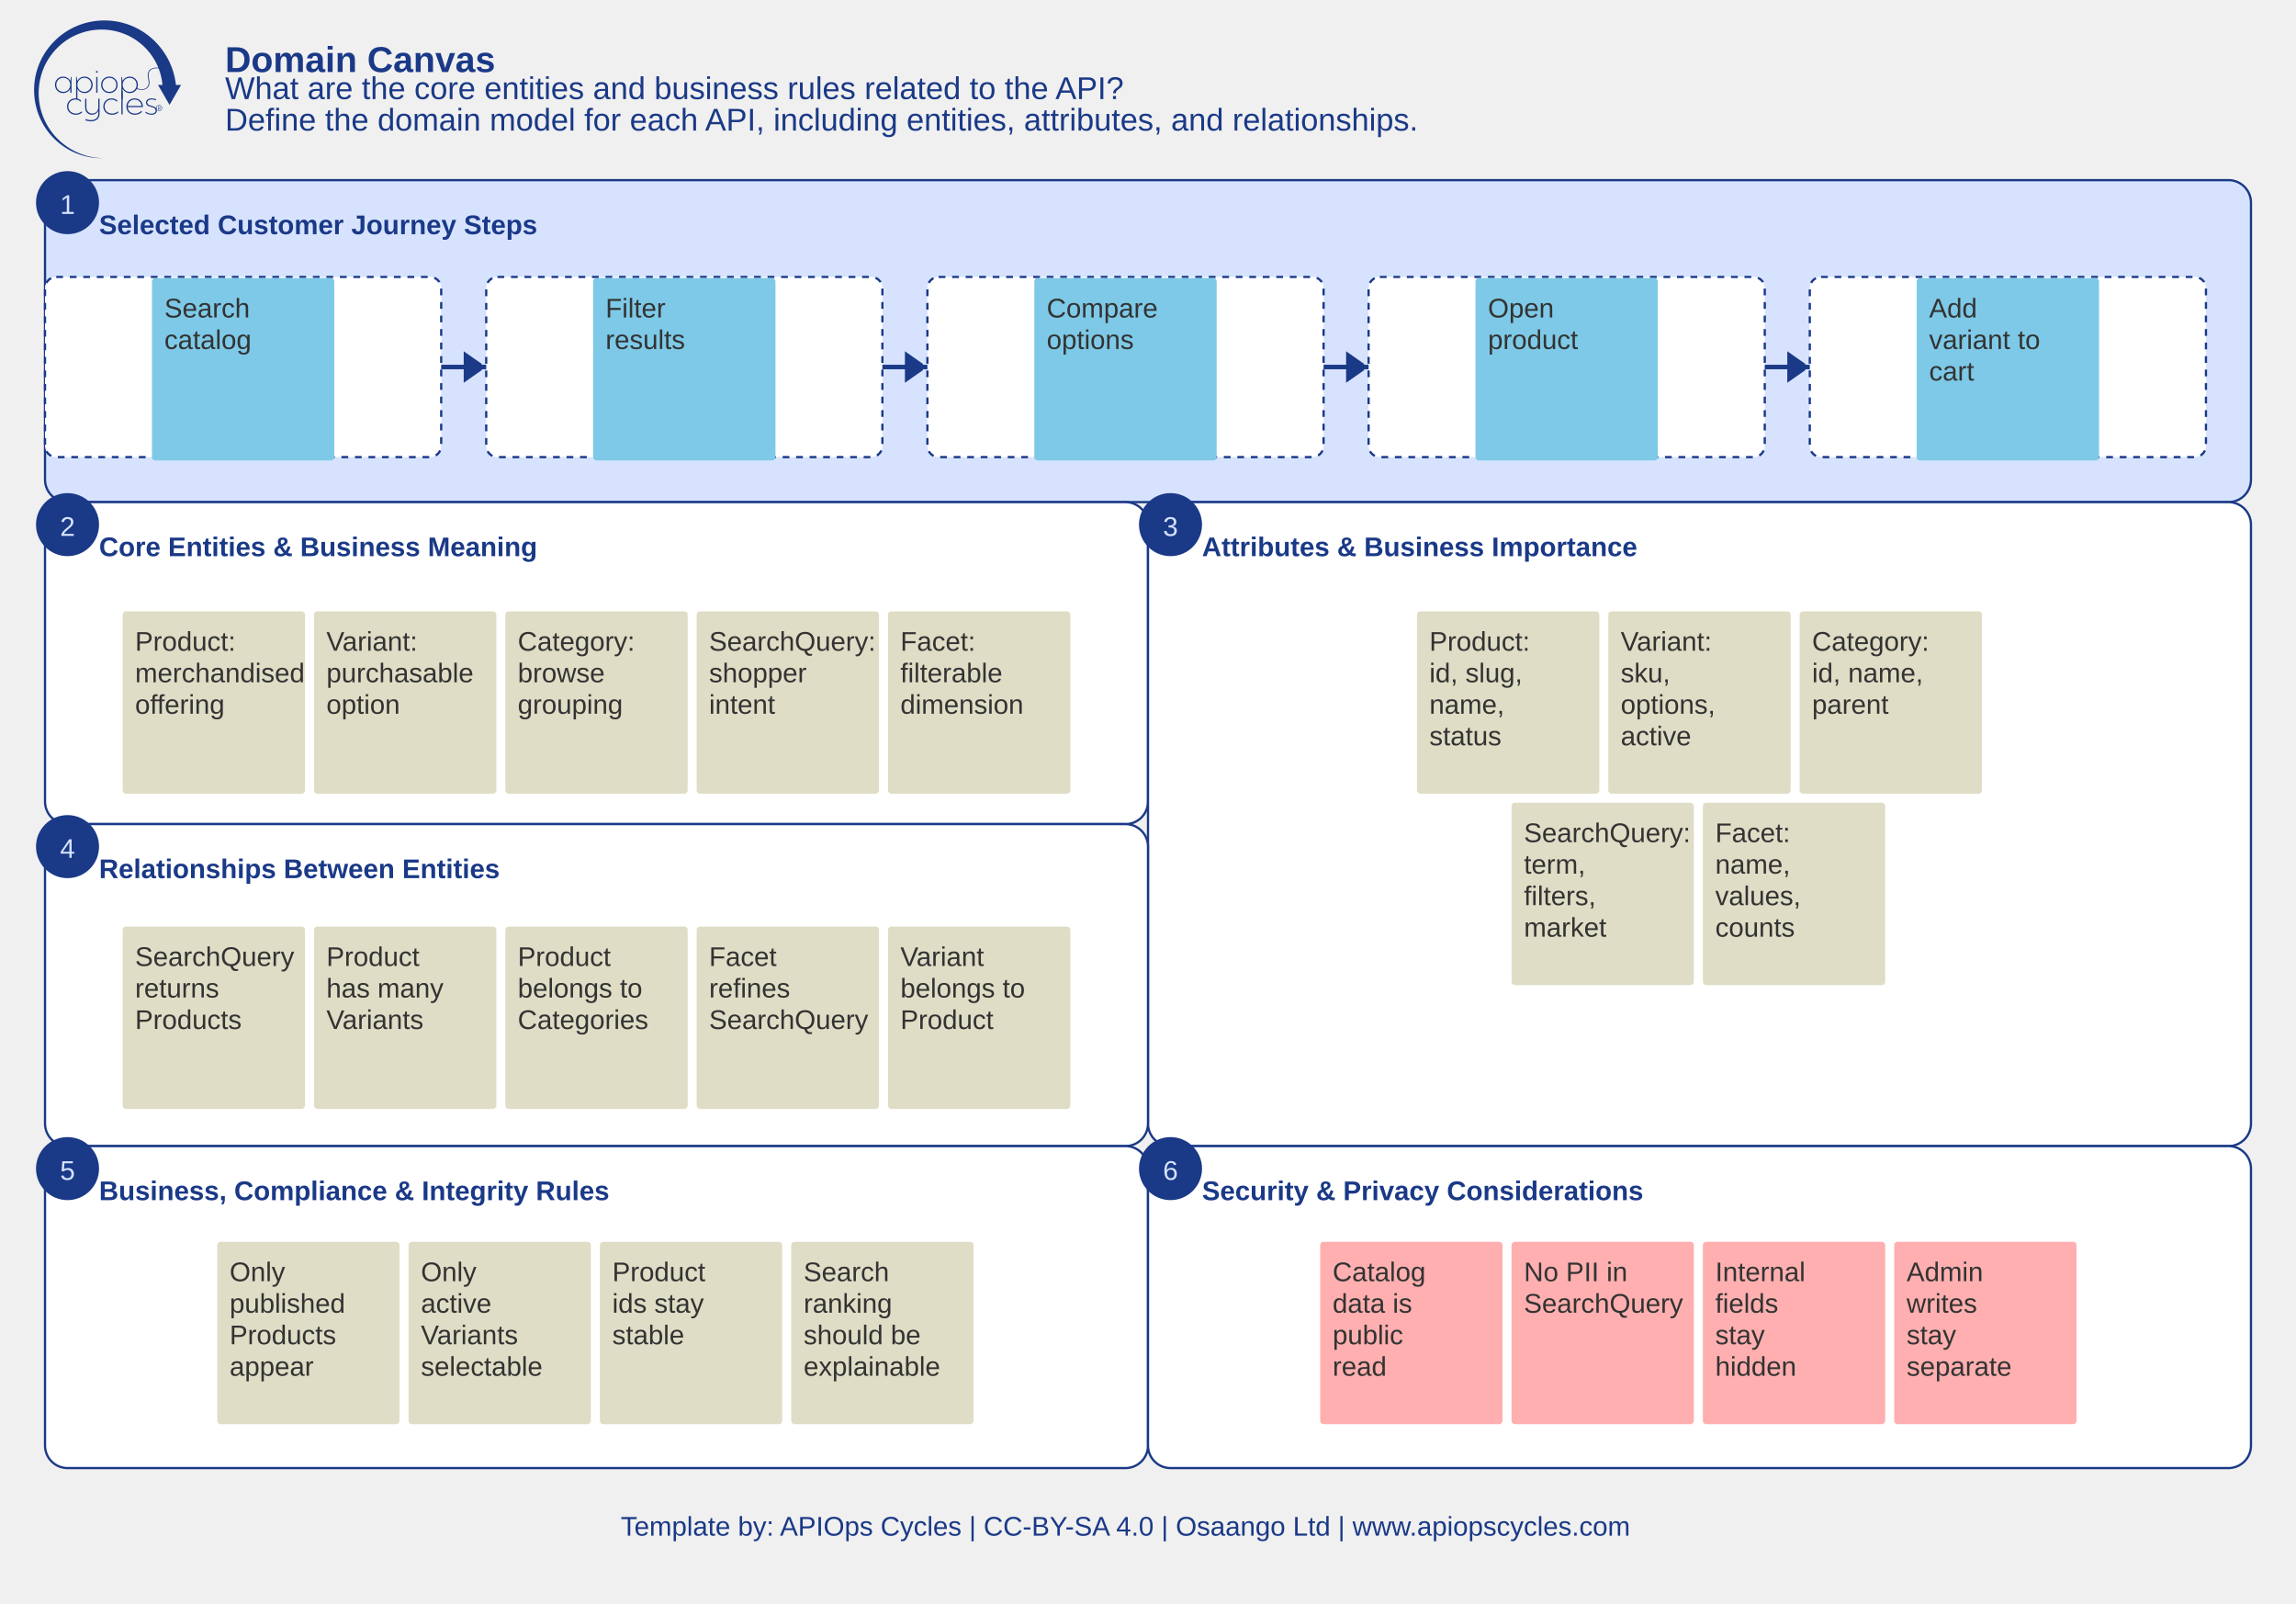
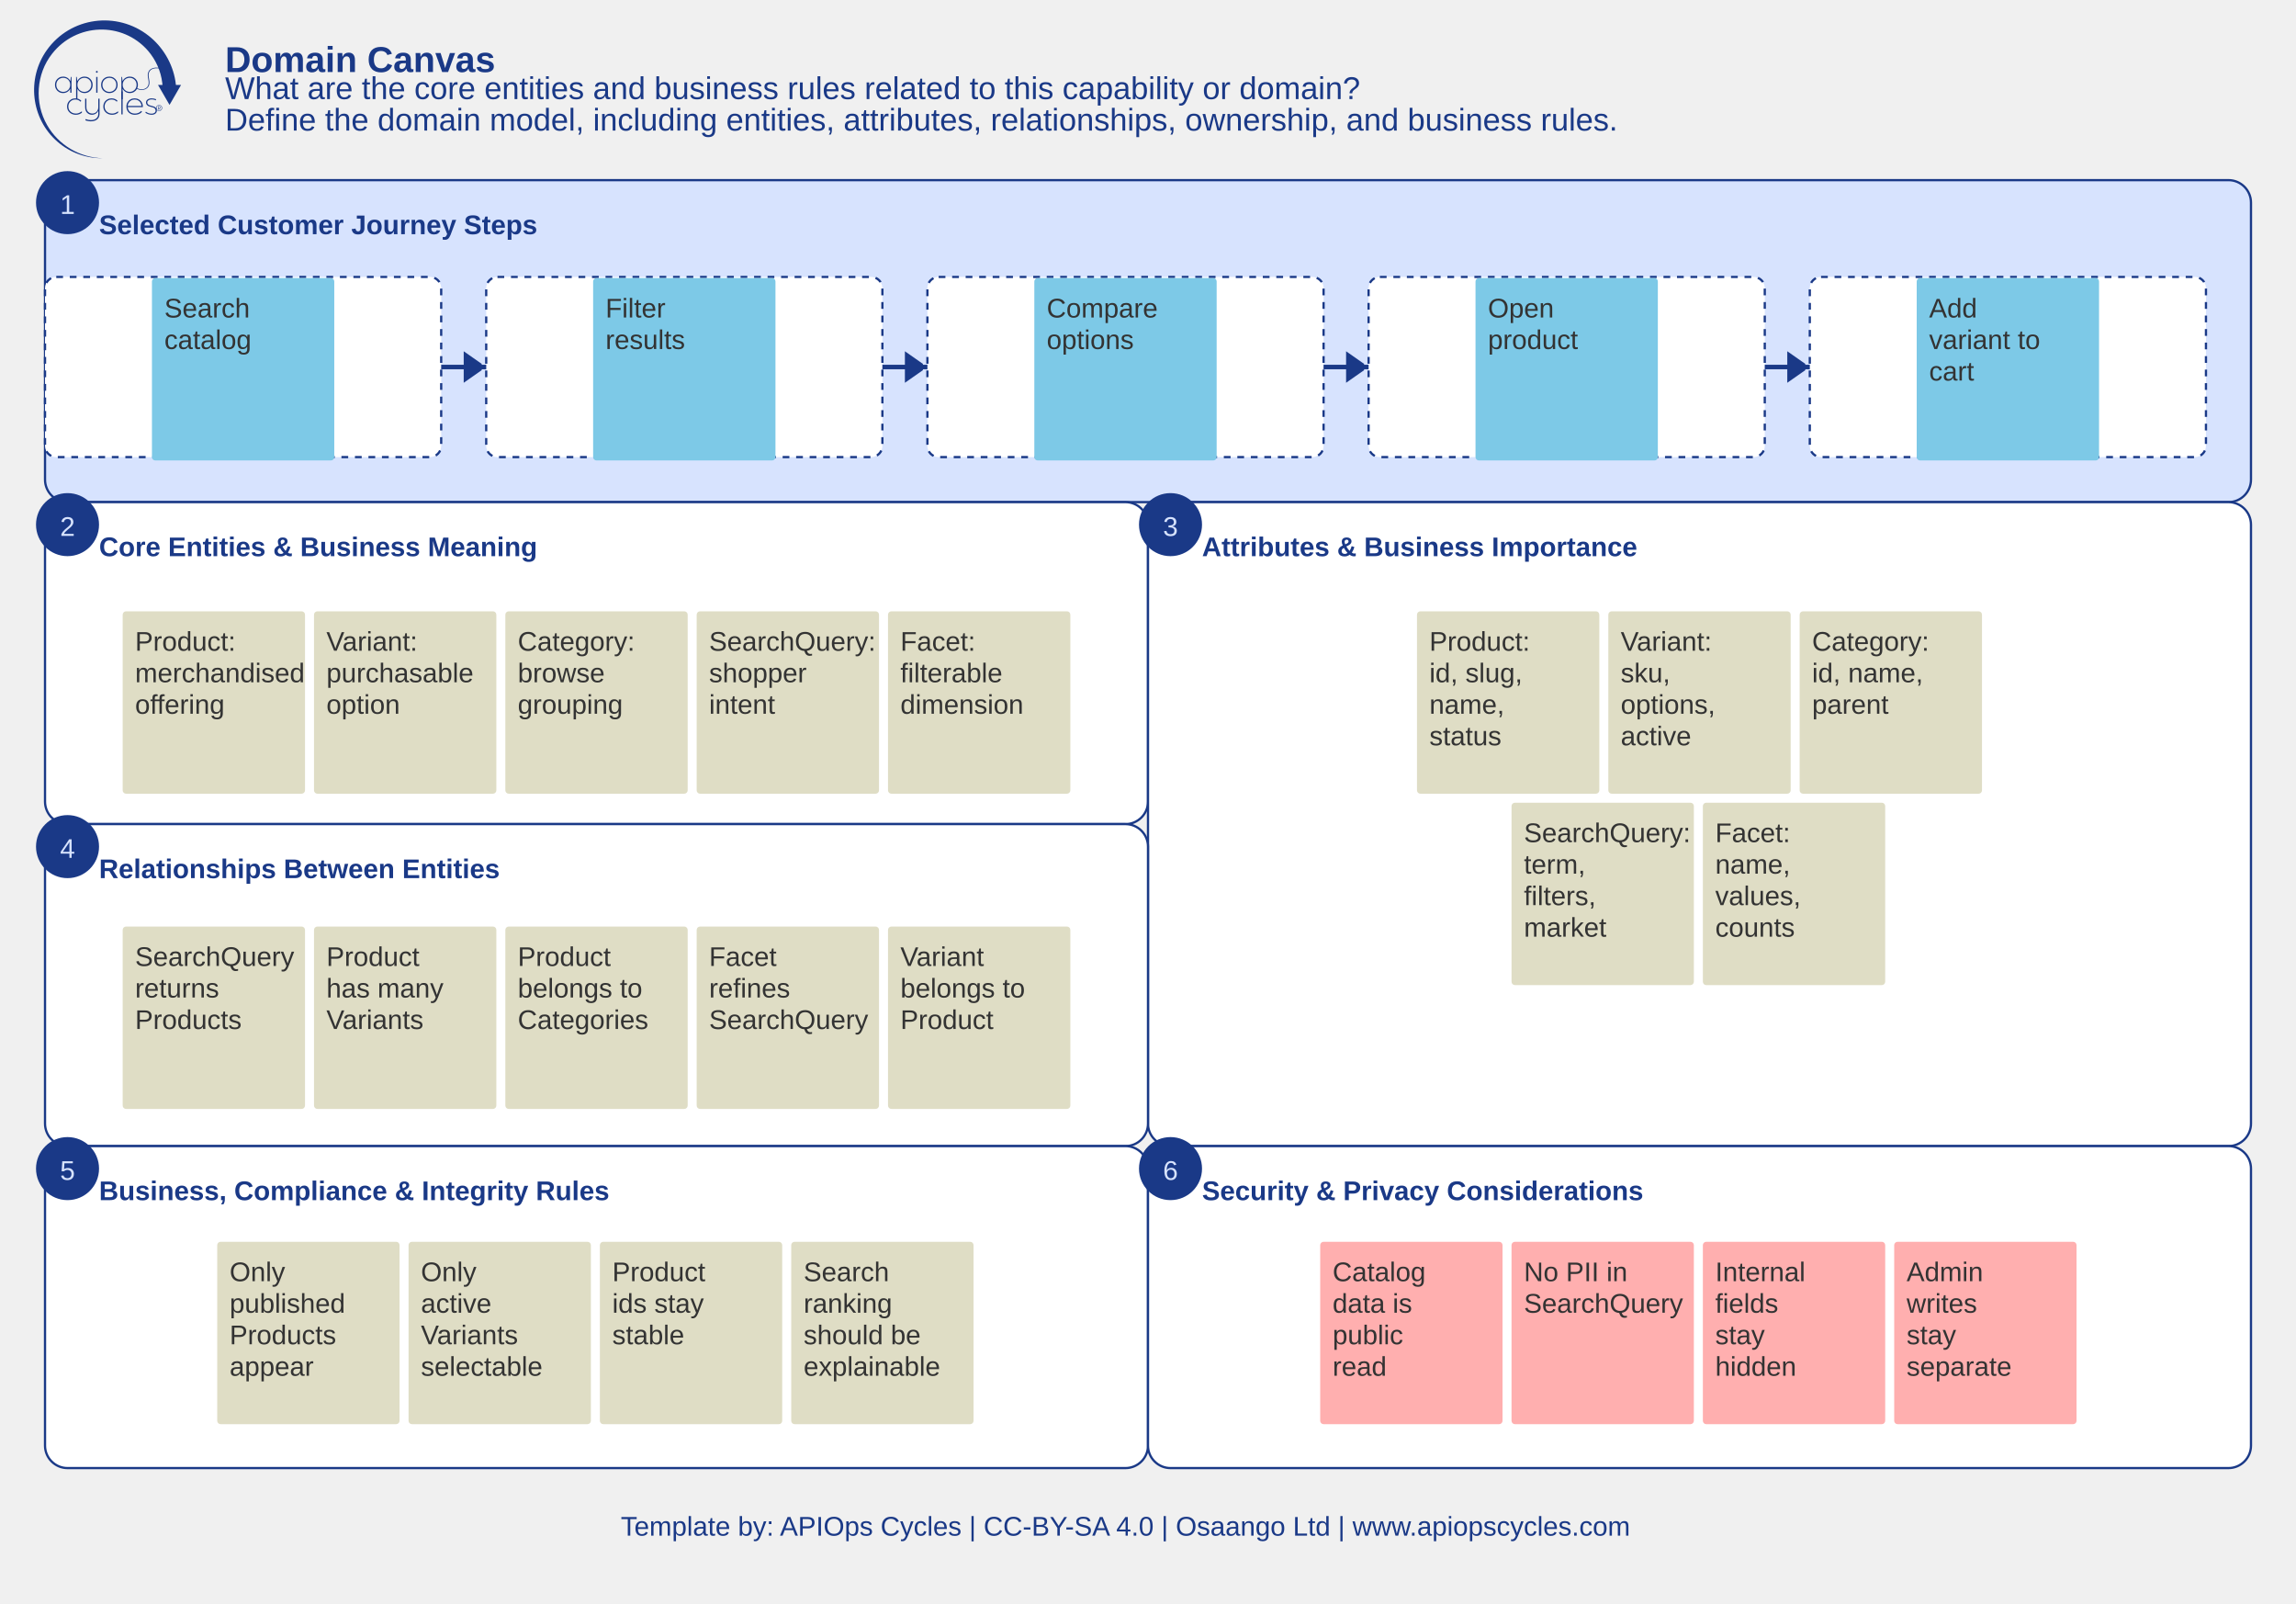
<svg xmlns="http://www.w3.org/2000/svg" width="1020" height="712" font-family="Arial, sans-serif" font-size="12" style="background-color: #f8fafc">
  <defs>
    <filter id="shadow">
      <feDropShadow dx="3" dy="3" stdDeviation="2" flood-color="rgba(0, 0, 0, 0.2)" />
    </filter>
  </defs>
  <g transform="translate(10, 5) scale(0.1,0.1)">
    <svg width="756" zoomAndPan="magnify" viewBox="0 0 567 567" height="756" preserveAspectRatio="xMidYMid meet" version="1.0" id="svg47">
      <defs id="defs5">
        <g id="g1" />
        <clipPath id="ecfbc6fc50">
          <path d="M 0.5 0 L 566.5 0 L 566.5 566 L 0.5 566 Z M 0.5 0 " clip-rule="nonzero" id="path1" />
        </clipPath>
        <clipPath id="4ee1efe14e">
          <path d="M 38 30 L 528.191 30 L 528.191 490 L 38 490 Z M 38 30 " clip-rule="nonzero" id="path2" />
        </clipPath>
        <clipPath id="631ef147b9">
          <path d="M 380 187 L 464 187 L 464 283 L 380 283 Z M 380 187 " clip-rule="nonzero" id="path3" />
        </clipPath>
        <clipPath id="dc9e064c61">
          <path d="M 463.609 187.988 L 458.23 287.418 L 379.734 283.168 L 385.113 183.742 Z M 463.609 187.988 " clip-rule="nonzero" id="path4" />
        </clipPath>
        <clipPath id="06f743e2a4">
          <path d="M 379.477 282.957 L 384.855 183.527 L 463.352 187.773 L 457.973 287.203 Z M 379.477 282.957 " clip-rule="nonzero" id="path5" />
        </clipPath>
      </defs>
      <g clip-path="url(#4ee1efe14e)" id="g8" style="fill:#1a3987;fill-opacity:1">
        <path fill="#ffffff" d="M 116.617 434.637 C 158.09 470.828 212.988 490.789 267.996 489.473 C 191.457 488.059 119.762 445.711 81.969 379.109 C 39.125 305.152 45.559 208.793 98.371 141.828 C 178.516 39.051 332.074 32.734 418.133 131.543 C 443.988 161.492 460.848 199.008 465.605 238.27 C 465.902 240.664 466.145 243.062 466.34 245.465 L 451.488 245.465 L 489.855 311.918 L 528.223 245.465 L 511.156 245.465 C 510.668 240.906 510.059 236.363 509.301 231.844 C 499.641 173.074 467.293 118.582 420.492 81.809 C 314.559 -1.688 159.801 18.852 81.219 129.086 C 13.043 224.371 27.914 357.969 116.617 434.637 " fill-opacity="1" fill-rule="nonzero" id="path8" style="fill:#1a3987;fill-opacity:1" />
      </g>
      <g fill="#ffffff" fill-opacity="1" id="g11" style="fill:#1a3987;fill-opacity:1">
        <g transform="translate(143.5886, 343.5815)" id="g10" style="fill:#1a3987;fill-opacity:1">
          <g id="g9" style="fill:#1a3987;fill-opacity:1">
            <path d="M 34.234 1.172 C 28.742 1.172 23.773 0.016 19.328 -2.297 C 14.879 -4.617 11.363 -7.844 8.781 -11.969 C 6.195 -16.094 4.906 -20.832 4.906 -26.188 C 4.906 -31.551 6.129 -36.273 8.578 -40.359 C 11.035 -44.453 14.32 -47.66 18.438 -49.984 C 22.562 -52.305 27.176 -53.469 32.281 -53.469 C 36.207 -53.469 39.938 -52.781 43.469 -51.406 C 47 -50.031 49.973 -47.938 52.391 -45.125 L 49.547 -42.391 C 47.516 -44.672 45.039 -46.43 42.125 -47.672 C 39.219 -48.922 35.938 -49.547 32.281 -49.547 C 28.031 -49.547 24.141 -48.562 20.609 -46.594 C 17.078 -44.633 14.281 -41.906 12.219 -38.406 C 10.156 -34.906 9.125 -30.832 9.125 -26.188 C 9.125 -21.613 10.234 -17.562 12.453 -14.031 C 14.68 -10.5 17.691 -7.734 21.484 -5.734 C 25.273 -3.742 29.523 -2.75 34.234 -2.75 C 38.098 -2.75 41.629 -3.453 44.828 -4.859 C 48.035 -6.266 51.176 -8.113 54.25 -10.406 L 54.25 -5.594 C 51.438 -3.438 48.363 -1.77 45.031 -0.594 C 41.695 0.582 38.098 1.172 34.234 1.172 Z M 34.234 1.172 " id="path9" style="fill:#1a3987;fill-opacity:1" />
          </g>
        </g>
      </g>
      <g fill="#ffffff" fill-opacity="1" id="g14" style="fill:#1a3987;fill-opacity:1">
        <g transform="translate(200.9774, 343.5815)" id="g13" style="fill:#1a3987;fill-opacity:1">
          <g id="g12" style="fill:#1a3987;fill-opacity:1">
            <path d="M 26.688 23.156 C 24.988 23.156 23.039 22.988 20.844 22.656 C 18.656 22.332 16.461 21.91 14.266 21.391 C 12.078 20.867 10.102 20.312 8.344 19.719 L 9.422 15.594 C 11.973 16.582 14.848 17.398 18.047 18.047 C 21.254 18.703 24.164 19.031 26.781 19.031 C 31.289 19.031 35.41 18.312 39.141 16.875 C 42.867 15.438 45.859 13.113 48.109 9.906 C 50.367 6.707 51.5 2.52 51.5 -2.656 L 51.5 -11.281 L 51.016 -11.281 C 49.055 -7.488 46.273 -4.461 42.672 -2.203 C 39.078 0.047 35.086 1.172 30.703 1.172 C 26.191 1.172 22.203 0.16 18.734 -1.859 C 15.273 -3.891 12.562 -6.77 10.594 -10.5 C 8.633 -14.227 7.656 -18.645 7.656 -23.75 L 7.656 -52.391 L 11.875 -52.391 L 11.875 -23.844 C 11.875 -19.52 12.723 -15.789 14.422 -12.656 C 16.117 -9.52 18.473 -7.098 21.484 -5.391 C 24.492 -3.691 27.895 -2.844 31.688 -2.844 C 35.352 -2.844 38.688 -3.738 41.688 -5.531 C 44.695 -7.332 47.082 -9.801 48.844 -12.938 C 50.613 -16.082 51.5 -19.719 51.5 -23.844 L 51.5 -52.391 L 55.719 -52.391 L 55.719 -2.656 C 55.719 3.301 54.395 8.191 51.75 12.016 C 49.102 15.848 45.586 18.66 41.203 20.453 C 36.816 22.254 31.977 23.156 26.688 23.156 Z M 26.688 23.156 " id="path11" style="fill:#1a3987;fill-opacity:1" />
          </g>
        </g>
      </g>
      <g fill="#ffffff" fill-opacity="1" id="g17" style="fill:#1a3987;fill-opacity:1">
        <g transform="translate(264.3502, 343.5815)" id="g16" style="fill:#1a3987;fill-opacity:1">
          <g id="g15" style="fill:#1a3987;fill-opacity:1">
            <path d="M 34.234 1.172 C 28.742 1.172 23.773 0.016 19.328 -2.297 C 14.879 -4.617 11.363 -7.844 8.781 -11.969 C 6.195 -16.094 4.906 -20.832 4.906 -26.188 C 4.906 -31.551 6.129 -36.273 8.578 -40.359 C 11.035 -44.453 14.32 -47.66 18.438 -49.984 C 22.562 -52.305 27.176 -53.469 32.281 -53.469 C 36.207 -53.469 39.938 -52.781 43.469 -51.406 C 47 -50.031 49.973 -47.938 52.391 -45.125 L 49.547 -42.391 C 47.516 -44.672 45.039 -46.43 42.125 -47.672 C 39.219 -48.922 35.938 -49.547 32.281 -49.547 C 28.031 -49.547 24.141 -48.562 20.609 -46.594 C 17.078 -44.633 14.281 -41.906 12.219 -38.406 C 10.156 -34.906 9.125 -30.832 9.125 -26.188 C 9.125 -21.613 10.234 -17.562 12.453 -14.031 C 14.68 -10.5 17.691 -7.734 21.484 -5.734 C 25.273 -3.742 29.523 -2.75 34.234 -2.75 C 38.098 -2.75 41.629 -3.453 44.828 -4.859 C 48.035 -6.266 51.176 -8.113 54.25 -10.406 L 54.25 -5.594 C 51.438 -3.438 48.363 -1.77 45.031 -0.594 C 41.695 0.582 38.098 1.172 34.234 1.172 Z M 34.234 1.172 " id="path14" style="fill:#1a3987;fill-opacity:1" />
          </g>
        </g>
      </g>
      <g fill="#ffffff" fill-opacity="1" id="g20" style="fill:#1a3987;fill-opacity:1">
        <g transform="translate(321.739, 343.5815)" id="g19" style="fill:#1a3987;fill-opacity:1">
          <g id="g18" style="fill:#1a3987;fill-opacity:1">
            <path d="M 7.656 0 L 7.656 -76.422 L 11.875 -76.422 L 11.875 0 Z M 7.656 0 " id="path17" style="fill:#1a3987;fill-opacity:1" />
          </g>
        </g>
      </g>
      <g fill="#ffffff" fill-opacity="1" id="g23" style="fill:#1a3987;fill-opacity:1">
        <g transform="translate(341.261, 343.5815)" id="g22" style="fill:#1a3987;fill-opacity:1">
          <g id="g21" style="fill:#1a3987;fill-opacity:1">
            <path d="M 33.266 1.172 C 27.566 1.172 22.594 0.016 18.344 -2.297 C 14.094 -4.617 10.789 -7.844 8.438 -11.969 C 6.082 -16.094 4.906 -20.832 4.906 -26.188 C 4.906 -31.551 6.129 -36.273 8.578 -40.359 C 11.035 -44.453 14.32 -47.66 18.438 -49.984 C 22.562 -52.305 27.176 -53.469 32.281 -53.469 C 37.383 -53.469 42.008 -52.305 46.156 -49.984 C 50.312 -47.66 53.598 -44.453 56.016 -40.359 C 58.441 -36.273 59.656 -31.551 59.656 -26.188 L 59.656 -24.328 L 9.219 -24.328 C 9.477 -20.078 10.641 -16.316 12.703 -13.047 C 14.766 -9.773 17.547 -7.238 21.047 -5.438 C 24.547 -3.645 28.617 -2.75 33.266 -2.75 C 37.316 -2.75 41.172 -3.5 44.828 -5 C 48.492 -6.508 51.602 -8.766 54.156 -11.766 L 56.906 -8.531 C 53.895 -5.133 50.328 -2.664 46.203 -1.125 C 42.086 0.406 37.773 1.172 33.266 1.172 Z M 9.219 -28.156 L 55.328 -28.156 C 55.066 -32.406 53.875 -36.133 51.75 -39.344 C 49.625 -42.551 46.875 -45.051 43.5 -46.844 C 40.133 -48.645 36.395 -49.547 32.281 -49.547 C 28.219 -49.547 24.504 -48.645 21.141 -46.844 C 17.773 -45.051 15.031 -42.551 12.906 -39.344 C 10.781 -36.133 9.551 -32.406 9.219 -28.156 Z M 9.219 -28.156 " id="path20" style="fill:#1a3987;fill-opacity:1" />
          </g>
        </g>
      </g>
      <g fill="#ffffff" fill-opacity="1" id="g26" style="fill:#1a3987;fill-opacity:1">
        <g transform="translate(405.8111, 343.5815)" id="g25" style="fill:#1a3987;fill-opacity:1">
          <g id="g24" style="fill:#1a3987;fill-opacity:1">
            <path d="M 24.328 1.172 C 20.211 1.172 16.367 0.52 12.797 -0.781 C 9.234 -2.094 6.145 -3.695 3.531 -5.594 L 5.203 -9.031 C 7.492 -7.195 10.27 -5.641 13.531 -4.359 C 16.801 -3.086 20.336 -2.453 24.141 -2.453 C 28.316 -2.453 31.613 -3.383 34.031 -5.25 C 36.457 -7.113 37.672 -9.516 37.672 -12.453 C 37.672 -15.535 36.656 -18.07 34.625 -20.062 C 32.602 -22.062 28.711 -23.648 22.953 -24.828 C 16.68 -26.129 12.234 -28.07 9.609 -30.656 C 6.992 -33.238 5.688 -36.426 5.688 -40.219 C 5.688 -42.645 6.453 -44.852 7.984 -46.844 C 9.523 -48.844 11.672 -50.445 14.422 -51.656 C 17.172 -52.863 20.375 -53.469 24.031 -53.469 C 27.102 -53.469 29.832 -53.207 32.219 -52.688 C 34.613 -52.164 36.859 -51.508 38.953 -50.719 L 38.953 -46.797 C 36.984 -47.648 34.77 -48.367 32.312 -48.953 C 29.863 -49.547 27.07 -49.844 23.938 -49.844 C 19.75 -49.844 16.363 -48.895 13.781 -47 C 11.195 -45.102 9.906 -42.844 9.906 -40.219 C 9.906 -38.457 10.312 -36.836 11.125 -35.359 C 11.945 -33.891 13.406 -32.582 15.5 -31.438 C 17.594 -30.301 20.602 -29.305 24.531 -28.453 C 30.938 -27.078 35.43 -25.098 38.016 -22.516 C 40.598 -19.93 41.891 -16.613 41.891 -12.562 C 41.891 -8.633 40.301 -5.363 37.125 -2.75 C 33.957 -0.133 29.691 1.172 24.328 1.172 Z M 24.328 1.172 " id="path23" style="fill:#1a3987;fill-opacity:1" />
          </g>
        </g>
      </g>
      <g fill="#ffffff" fill-opacity="1" id="g29" style="fill:#1a3987;fill-opacity:1">
        <g transform="translate(103.1736,271.3029)" id="g28" style="fill:#1a3987;fill-opacity:1">
          <g id="g27" style="fill:#1a3987;fill-opacity:1">
            <path d="m 31.969,1.188 c -4.98,0 -9.508,-1.164 -13.578,-3.484 -4.062,-2.332 -7.293,-5.566 -9.688,-9.703 -2.398,-4.133 -3.594,-8.891 -3.594,-14.266 0,-5.375 1.195,-10.109 3.594,-14.203 2.395,-4.102 5.625,-7.316 9.688,-9.641 4.07,-2.332 8.598,-3.5 13.578,-3.5 5.188,0 9.875,1.262 14.062,3.781 4.195,2.523 7.414,5.98 9.656,10.375 h 0.578 L 57.844,-52.531 h 2.266 V 0 H 55.875 V -12.297 H 55.281 C 52.988,-8.098 49.789,-4.801 45.688,-2.406 41.594,-0.008 37.02,1.188 31.969,1.188 Z M 32.562,-2.75 c 4.332,0 8.25,-1 11.75,-3 3.508,-2 6.297,-4.77 8.359,-8.312 2.07,-3.539 3.109,-7.609 3.109,-12.203 0,-4.656 -1.039,-8.738 -3.109,-12.25 -2.062,-3.508 -4.852,-6.242 -8.359,-8.203 -3.5,-1.969 -7.418,-2.953 -11.75,-2.953 -4.262,0 -8.148,0.984 -11.656,2.953 -3.512,1.961 -6.32,4.695 -8.422,8.203 -2.094,3.512 -3.141,7.594 -3.141,12.25 0,4.594 1.031,8.664 3.094,12.203 2.07,3.543 4.879,6.312 8.422,8.312 3.539,2 7.441,3 11.703,3 z m 0,0" id="path26" style="fill:#1a3987;fill-opacity:1" />
          </g>
        </g>
      </g>
      <g fill="#ffffff" fill-opacity="1" id="g32" style="fill:#1a3987;fill-opacity:1">
        <g transform="translate(170.9521,271.3029)" id="g31" style="fill:#1a3987;fill-opacity:1">
          <g id="g30" style="fill:#1a3987;fill-opacity:1">
            <path d="M 7.672,21.734 V -52.531 H 9.938 l 1.578,13.078 H 12 c 2.289,-4.395 5.535,-7.852 9.734,-10.375 4.195,-2.52 8.891,-3.781 14.078,-3.781 4.977,0 9.5,1.168 13.562,3.5 4.07,2.324 7.305,5.539 9.703,9.641 2.395,4.094 3.594,8.828 3.594,14.203 0,5.375 -1.199,10.133 -3.594,14.266 C 56.68,-7.863 53.445,-4.629 49.375,-2.297 45.312,0.023 40.789,1.188 35.812,1.188 30.82,1.188 26.258,-0.008 22.125,-2.406 18,-4.801 14.789,-8.066 12.5,-12.203 h -0.594 v 33.938 z M 35.219,-2.75 c 4.258,0 8.145,-1 11.656,-3 3.508,-2 6.297,-4.77 8.359,-8.312 2.07,-3.539 3.109,-7.609 3.109,-12.203 0,-4.656 -1.039,-8.738 -3.109,-12.25 -2.062,-3.508 -4.852,-6.242 -8.359,-8.203 -3.512,-1.969 -7.398,-2.953 -11.656,-2.953 -4.262,0 -8.164,0.984 -11.703,2.953 -3.543,1.961 -6.352,4.695 -8.422,8.203 -2.062,3.512 -3.094,7.594 -3.094,12.25 0,4.594 1.031,8.664 3.094,12.203 2.07,3.543 4.879,6.312 8.422,8.312 3.539,2 7.441,3 11.703,3 z m 0,0" id="path29" style="fill:#1a3987;fill-opacity:1" />
          </g>
        </g>
      </g>
      <g fill="#ffffff" fill-opacity="1" id="g35" style="fill:#1a3987;fill-opacity:1">
        <g transform="translate(238.2387, 271.3029)" id="g34" style="fill:#1a3987;fill-opacity:1">
          <g id="g33" style="fill:#1a3987;fill-opacity:1">
            <path d="M 9.438 -66.406 C 8.594 -66.406 7.859 -66.711 7.234 -67.328 C 6.609 -67.953 6.297 -68.691 6.297 -69.547 C 6.297 -70.398 6.609 -71.117 7.234 -71.703 C 7.859 -72.297 8.594 -72.594 9.438 -72.594 C 10.289 -72.594 11.016 -72.297 11.609 -71.703 C 12.203 -71.117 12.5 -70.398 12.5 -69.547 C 12.5 -68.691 12.203 -67.953 11.609 -67.328 C 11.016 -66.711 10.289 -66.406 9.438 -66.406 Z M 7.281 0 L 7.281 -52.531 L 11.609 -52.531 L 11.609 0 Z M 7.281 0 " id="path32" style="fill:#1a3987;fill-opacity:1" />
          </g>
        </g>
      </g>
      <g fill="#ffffff" fill-opacity="1" id="g38" style="fill:#1a3987;fill-opacity:1">
        <g transform="translate(257.0278,271.3029)" id="g37" style="fill:#1a3987;fill-opacity:1">
          <g id="g36" style="fill:#1a3987;fill-opacity:1">
            <path d="m 32.359,1.188 c -5.117,0 -9.742,-1.164 -13.875,-3.484 -4.125,-2.332 -7.418,-5.566 -9.875,-9.703 -2.461,-4.133 -3.688,-8.891 -3.688,-14.266 0,-5.375 1.227,-10.109 3.688,-14.203 2.457,-4.102 5.75,-7.316 9.875,-9.641 4.133,-2.332 8.758,-3.5 13.875,-3.5 5.113,0 9.738,1.168 13.875,3.5 4.133,2.324 7.43,5.539 9.891,9.641 2.457,4.094 3.688,8.828 3.688,14.203 0,5.375 -1.23,10.133 -3.688,14.266 -2.461,4.137 -5.758,7.371 -9.891,9.703 -4.137,2.32 -8.762,3.484 -13.875,3.484 z m 0,-3.938 c 4.332,0 8.254,-1 11.766,-3 3.508,-2 6.297,-4.77 8.359,-8.312 2.062,-3.539 3.094,-7.609 3.094,-12.203 0,-4.656 -1.031,-8.738 -3.094,-12.25 -2.062,-3.508 -4.852,-6.242 -8.359,-8.203 -3.512,-1.969 -7.434,-2.953 -11.766,-2.953 -4.262,0 -8.164,0.984 -11.703,2.953 -3.543,1.961 -6.344,4.695 -8.406,8.203 -2.062,3.512 -3.094,7.594 -3.094,12.25 0,4.594 1.031,8.664 3.094,12.203 2.062,3.543 4.863,6.312 8.406,8.312 3.539,2 7.441,3 11.703,3 z m 0,0" id="path35" style="fill:#1a3987;fill-opacity:1" />
          </g>
        </g>
      </g>
      <g fill="#ffffff" fill-opacity="1" id="g41" style="fill:#1a3987;fill-opacity:1">
        <g transform="translate(321.7568,271.3029)" id="g40" style="fill:#1a3987;fill-opacity:1">
          <g id="g39" style="fill:#1a3987;fill-opacity:1">
            <path d="M 7.672,21.734 V -52.531 H 9.938 l 1.578,13.078 H 12 c 2.289,-4.395 5.535,-7.852 9.734,-10.375 4.195,-2.52 8.891,-3.781 14.078,-3.781 4.977,0 9.5,1.168 13.562,3.5 4.07,2.324 7.305,5.539 9.703,9.641 2.395,4.094 3.594,8.828 3.594,14.203 0,5.375 -1.199,10.133 -3.594,14.266 C 56.68,-7.863 53.445,-4.629 49.375,-2.297 45.312,0.023 40.789,1.188 35.812,1.188 30.82,1.188 26.258,-0.008 22.125,-2.406 18,-4.801 14.789,-8.066 12.5,-12.203 h -0.594 v 33.938 z M 35.219,-2.75 c 4.258,0 8.145,-1 11.656,-3 3.508,-2 6.297,-4.77 8.359,-8.312 2.07,-3.539 3.109,-7.609 3.109,-12.203 0,-4.656 -1.039,-8.738 -3.109,-12.25 -2.062,-3.508 -4.852,-6.242 -8.359,-8.203 -3.512,-1.969 -7.398,-2.953 -11.656,-2.953 -4.262,0 -8.164,0.984 -11.703,2.953 -3.543,1.961 -6.352,4.695 -8.422,8.203 -2.062,3.512 -3.094,7.594 -3.094,12.25 0,4.594 1.031,8.664 3.094,12.203 2.07,3.543 4.879,6.312 8.422,8.312 3.539,2 7.441,3 11.703,3 z m 0,0" id="path38" style="fill:#1a3987;fill-opacity:1" />
          </g>
        </g>
      </g>
      <g fill="#ffffff" fill-opacity="1" id="g44" style="fill:#1a3987;fill-opacity:1">
        <g transform="translate(443.0016, 344.7426)" id="g43" style="fill:#1a3987;fill-opacity:1">
          <g id="g42" style="fill:#1a3987;fill-opacity:1">
            <path d="M 12.016 -12.578 C 10.18 -12.578 8.504 -13.008 6.984 -13.875 C 5.461 -14.75 4.242 -15.93 3.328 -17.422 C 2.41 -18.91 1.953 -20.602 1.953 -22.5 C 1.953 -24.426 2.41 -26.133 3.328 -27.625 C 4.242 -29.113 5.461 -30.289 6.984 -31.156 C 8.504 -32.031 10.18 -32.469 12.016 -32.469 C 13.879 -32.469 15.586 -32.031 17.141 -31.156 C 18.691 -30.289 19.926 -29.113 20.844 -27.625 C 21.758 -26.133 22.219 -24.426 22.219 -22.5 C 22.219 -20.602 21.758 -18.91 20.844 -17.422 C 19.926 -15.93 18.691 -14.75 17.141 -13.875 C 15.586 -13.008 13.879 -12.578 12.016 -12.578 Z M 12.016 -13.922 C 13.691 -13.922 15.172 -14.285 16.453 -15.016 C 17.742 -15.742 18.766 -16.754 19.516 -18.047 C 20.266 -19.336 20.641 -20.82 20.641 -22.5 C 20.641 -24.207 20.266 -25.703 19.516 -26.984 C 18.766 -28.273 17.742 -29.285 16.453 -30.016 C 15.172 -30.742 13.691 -31.109 12.016 -31.109 C 10.398 -31.109 8.957 -30.742 7.688 -30.016 C 6.414 -29.285 5.414 -28.273 4.688 -26.984 C 3.957 -25.703 3.594 -24.207 3.594 -22.5 C 3.594 -20.82 3.957 -19.336 4.688 -18.047 C 5.414 -16.754 6.414 -15.742 7.688 -15.016 C 8.957 -14.285 10.398 -13.922 12.016 -13.922 Z M 8.578 -16.859 L 8.578 -28.312 L 11.547 -28.312 C 13.285 -28.312 14.539 -27.879 15.312 -27.016 C 16.094 -26.148 16.484 -25.109 16.484 -23.891 C 16.484 -23.086 16.281 -22.352 15.875 -21.688 C 15.477 -21.02 14.875 -20.516 14.062 -20.172 L 16.484 -16.859 L 14.672 -16.859 L 12.578 -19.75 L 10.109 -19.75 L 10.109 -16.859 Z M 10.109 -20.906 L 11.453 -20.906 C 12.766 -20.906 13.664 -21.188 14.156 -21.75 C 14.656 -22.312 14.906 -23.023 14.906 -23.891 C 14.906 -24.797 14.656 -25.551 14.156 -26.156 C 13.664 -26.758 12.766 -27.062 11.453 -27.062 L 10.109 -27.062 Z M 10.109 -20.906 " id="path41" style="fill:#1a3987;fill-opacity:1" />
          </g>
        </g>
      </g>
      <g clip-path="url(#631ef147b9)" id="g47" transform="matrix(0.9917124,0,0,0.7826673,3.840058,40.77719)" style="fill:#1a3987;fill-opacity:1">
        <g clip-path="url(#dc9e064c61)" id="g46" style="fill:#1a3987;fill-opacity:1">
          <g clip-path="url(#06f743e2a4)" id="g45" style="fill:#1a3987;fill-opacity:1">
            <path fill="#ffffff" d="m 380.312,275.602 c -0.469,0.598 -0.363,1.461 0.23,1.93 5.379,4.219 12.348,6.117 19.121,5.199 6.773,-0.918 12.988,-4.594 17.051,-10.094 4.625,-6.254 6.59,-14.914 5.836,-25.734 -0.27,-3.887 -0.832,-7.789 -1.375,-11.559 -0.668,-4.652 -1.359,-9.465 -1.492,-14.203 -0.188,-6.918 0.91,-16.555 7.211,-23.152 3.93,-4.113 9.719,-6.754 16.297,-7.43 5.484,-0.566 11.523,0.164 18.465,2.23 0.727,0.215 1.492,-0.199 1.707,-0.926 0.031,-0.105 0.051,-0.211 0.059,-0.32 0.031,-0.617 -0.359,-1.203 -0.98,-1.387 -7.297,-2.172 -13.684,-2.934 -19.531,-2.332 -7.23,0.746 -13.621,3.68 -18,8.266 -6.957,7.281 -8.176,17.684 -7.973,25.129 0.133,4.895 0.84,9.785 1.52,14.516 0.535,3.723 1.09,7.57 1.352,11.359 0.707,10.148 -1.078,18.195 -5.301,23.91 -3.57,4.832 -9.258,8.199 -15.211,9.004 -5.953,0.805 -12.328,-0.93 -17.055,-4.637 -0.598,-0.469 -1.461,-0.367 -1.93,0.23 z m 0,0" fill-opacity="1" fill-rule="nonzero" id="path44" style="fill:#1a3987;fill-opacity:1" />
          </g>
        </g>
      </g>
    </svg>
  </g>
  <text x="100" y="32" text-anchor="start" font-family="Arial, sans-serif" font-size="16" fill="#1a3987" font-weight="bold">
    <tspan>Domain Canvas</tspan>
  </text>
  <text x="100" y="44" text-anchor="start" font-family="Arial, sans-serif" font-size="14" fill="#1a3987">
-     <tspan>What are the core entities and business rules related to the API?</tspan>
+     <tspan>What are the core entities and business rules related to this capability or domain?</tspan>
  </text>
  <text x="100" y="58" text-anchor="start" font-family="Arial, sans-serif" font-size="14" fill="#1a3987">
-     <tspan>Define the domain model for each API, including entities, attributes, and relationships.</tspan>
+     <tspan>Define the domain model, including entities, attributes, relationships, ownership, and business rules.</tspan>
  </text>
  <defs>
    <marker id="journey-arrowhead" markerWidth="4" markerHeight="7" refX="5" refY="3.5" orient="auto">
      <polygon points="0 0, 5 3.5, 0 7" fill="#1a3987" />
    </marker>
  </defs>
  <rect x="20" y="80" width="980" height="143" fill="#d7e3fe" stroke="#1a3987" rx="10" ry="10" />
  <g class="cc-journey-steps">
    <rect x="20" y="123" width="176" height="80" fill="#fff" stroke="#1a3987" stroke-width="1" stroke-dasharray="3" rx="5" ry="5" />
    <rect x="216" y="123" width="176" height="80" fill="#fff" stroke="#1a3987" stroke-width="1" stroke-dasharray="3" rx="5" ry="5" />
    <rect x="412" y="123" width="176" height="80" fill="#fff" stroke="#1a3987" stroke-width="1" stroke-dasharray="3" rx="5" ry="5" />
    <rect x="608" y="123" width="176" height="80" fill="#fff" stroke="#1a3987" stroke-width="1" stroke-dasharray="3" rx="5" ry="5" />
    <rect x="804" y="123" width="176" height="80" fill="#fff" stroke="#1a3987" stroke-width="1" stroke-dasharray="3" rx="5" ry="5" />
    <line x1="196" y1="163" x2="216" y2="163" stroke="#1a3987" stroke-width="2" marker-end="url(#journey-arrowhead)" />
    <line x1="392" y1="163" x2="412" y2="163" stroke="#1a3987" stroke-width="2" marker-end="url(#journey-arrowhead)" />
    <line x1="588" y1="163" x2="608" y2="163" stroke="#1a3987" stroke-width="2" marker-end="url(#journey-arrowhead)" />
    <line x1="784" y1="163" x2="804" y2="163" stroke="#1a3987" stroke-width="2" marker-end="url(#journey-arrowhead)" />
  </g>
  <circle cx="30" cy="90" r="14" fill="#1a3987" />
  <text x="30" y="95" text-anchor="middle" font-family="Arial, sans-serif" font-size="12" fill="#d7e3fe">1</text>
  <text x="44" y="104" text-anchor="start" font-family="Arial, sans-serif" font-size="12" fill="#1a3987" font-weight="bold">
    <tspan>Selected Customer Journey Steps</tspan>
  </text>
  <rect x="20" y="223" width="490" height="143" fill="#ffffff" stroke="#1a3987" rx="10" ry="10" />
  <circle cx="30" cy="233" r="14" fill="#1a3987" />
  <text x="30" y="238" text-anchor="middle" font-family="Arial, sans-serif" font-size="12" fill="#d7e3fe">2</text>
  <text x="44" y="247" text-anchor="start" font-family="Arial, sans-serif" font-size="12" fill="#1a3987" font-weight="bold">
    <tspan>Core Entities &amp; Business Meaning</tspan>
  </text>
  <rect x="510" y="223" width="490" height="286" fill="#ffffff" stroke="#1a3987" rx="10" ry="10" />
  <circle cx="520" cy="233" r="14" fill="#1a3987" />
  <text x="520" y="238" text-anchor="middle" font-family="Arial, sans-serif" font-size="12" fill="#d7e3fe">3</text>
  <text x="534" y="247" text-anchor="start" font-family="Arial, sans-serif" font-size="12" fill="#1a3987" font-weight="bold">
    <tspan>Attributes &amp; Business Importance</tspan>
  </text>
  <rect x="20" y="366" width="490" height="143" fill="#ffffff" stroke="#1a3987" rx="10" ry="10" />
  <circle cx="30" cy="376" r="14" fill="#1a3987" />
  <text x="30" y="381" text-anchor="middle" font-family="Arial, sans-serif" font-size="12" fill="#d7e3fe">4</text>
  <text x="44" y="390" text-anchor="start" font-family="Arial, sans-serif" font-size="12" fill="#1a3987" font-weight="bold">
    <tspan>Relationships Between Entities</tspan>
  </text>
  <rect x="20" y="509" width="490" height="143" fill="#ffffff" stroke="#1a3987" rx="10" ry="10" />
  <circle cx="30" cy="519" r="14" fill="#1a3987" />
  <text x="30" y="524" text-anchor="middle" font-family="Arial, sans-serif" font-size="12" fill="#d7e3fe">5</text>
  <text x="44" y="533" text-anchor="start" font-family="Arial, sans-serif" font-size="12" fill="#1a3987" font-weight="bold">
    <tspan>Business, Compliance &amp; Integrity Rules</tspan>
  </text>
  <rect x="510" y="509" width="490" height="143" fill="#ffffff" stroke="#1a3987" rx="10" ry="10" />
  <circle cx="520" cy="519" r="14" fill="#1a3987" />
  <text x="520" y="524" text-anchor="middle" font-family="Arial, sans-serif" font-size="12" fill="#d7e3fe">6</text>
  <text x="534" y="533" text-anchor="start" font-family="Arial, sans-serif" font-size="12" fill="#1a3987" font-weight="bold">
    <tspan>Security &amp; Privacy Considerations</tspan>
  </text>
  <rect x="68" y="124" width="80" height="80" fill="#7DC9E7" stroke="#7DC9E7" rx="1" ry="1" />
  <text x="73" y="141" fill="#333">
    <tspan>Search</tspan>
    <tspan x="73" dy="14">catalog</tspan>
  </text>
  <rect x="264" y="124" width="80" height="80" fill="#7DC9E7" stroke="#7DC9E7" rx="1" ry="1" />
  <text x="269" y="141" fill="#333">
    <tspan>Filter</tspan>
    <tspan x="269" dy="14">results</tspan>
  </text>
  <rect x="460" y="124" width="80" height="80" fill="#7DC9E7" stroke="#7DC9E7" rx="1" ry="1" />
  <text x="465" y="141" fill="#333">
    <tspan>Compare</tspan>
    <tspan x="465" dy="14">options</tspan>
  </text>
  <rect x="656" y="124" width="80" height="80" fill="#7DC9E7" stroke="#7DC9E7" rx="1" ry="1" />
  <text x="661" y="141" fill="#333">
    <tspan>Open</tspan>
    <tspan x="661" dy="14">product</tspan>
  </text>
  <rect x="852" y="124" width="80" height="80" fill="#7DC9E7" stroke="#7DC9E7" rx="1" ry="1" />
  <text x="857" y="141" fill="#333">
    <tspan>Add</tspan>
    <tspan x="857" dy="14">variant to</tspan>
    <tspan x="857" dy="14">cart</tspan>
  </text>
  <rect x="55" y="272" width="80" height="80" fill="#DFDDC5" stroke="#DFDDC5" rx="1" ry="1" />
  <text x="60" y="289" fill="#333">
    <tspan>Product:</tspan>
    <tspan x="60" dy="14">merchandised</tspan>
    <tspan x="60" dy="14">offering</tspan>
  </text>
  <rect x="140" y="272" width="80" height="80" fill="#DFDDC5" stroke="#DFDDC5" rx="1" ry="1" />
  <text x="145" y="289" fill="#333">
    <tspan>Variant:</tspan>
    <tspan x="145" dy="14">purchasable</tspan>
    <tspan x="145" dy="14">option</tspan>
  </text>
  <rect x="225" y="272" width="80" height="80" fill="#DFDDC5" stroke="#DFDDC5" rx="1" ry="1" />
  <text x="230" y="289" fill="#333">
    <tspan>Category:</tspan>
    <tspan x="230" dy="14">browse</tspan>
    <tspan x="230" dy="14">grouping</tspan>
  </text>
  <rect x="310" y="272" width="80" height="80" fill="#DFDDC5" stroke="#DFDDC5" rx="1" ry="1" />
  <text x="315" y="289" fill="#333">
    <tspan>SearchQuery:</tspan>
    <tspan x="315" dy="14">shopper</tspan>
    <tspan x="315" dy="14">intent</tspan>
  </text>
  <rect x="395" y="272" width="80" height="80" fill="#DFDDC5" stroke="#DFDDC5" rx="1" ry="1" />
  <text x="400" y="289" fill="#333">
    <tspan>Facet:</tspan>
    <tspan x="400" dy="14">filterable</tspan>
    <tspan x="400" dy="14">dimension</tspan>
  </text>
  <rect x="630" y="272" width="80" height="80" fill="#DFDDC5" stroke="#DFDDC5" rx="1" ry="1" />
  <text x="635" y="289" fill="#333">
    <tspan>Product:</tspan>
    <tspan x="635" dy="14">id, slug,</tspan>
    <tspan x="635" dy="14">name,</tspan>
    <tspan x="635" dy="14">status</tspan>
  </text>
  <rect x="715" y="272" width="80" height="80" fill="#DFDDC5" stroke="#DFDDC5" rx="1" ry="1" />
  <text x="720" y="289" fill="#333">
    <tspan>Variant:</tspan>
    <tspan x="720" dy="14">sku,</tspan>
    <tspan x="720" dy="14">options,</tspan>
    <tspan x="720" dy="14">active</tspan>
  </text>
  <rect x="800" y="272" width="80" height="80" fill="#DFDDC5" stroke="#DFDDC5" rx="1" ry="1" />
  <text x="805" y="289" fill="#333">
    <tspan>Category:</tspan>
    <tspan x="805" dy="14">id, name,</tspan>
    <tspan x="805" dy="14">parent</tspan>
  </text>
  <rect x="672" y="357" width="80" height="80" fill="#DFDDC5" stroke="#DFDDC5" rx="1" ry="1" />
  <text x="677" y="374" fill="#333">
    <tspan>SearchQuery:</tspan>
    <tspan x="677" dy="14">term,</tspan>
    <tspan x="677" dy="14">filters,</tspan>
    <tspan x="677" dy="14">market</tspan>
  </text>
  <rect x="757" y="357" width="80" height="80" fill="#DFDDC5" stroke="#DFDDC5" rx="1" ry="1" />
  <text x="762" y="374" fill="#333">
    <tspan>Facet:</tspan>
    <tspan x="762" dy="14">name,</tspan>
    <tspan x="762" dy="14">values,</tspan>
    <tspan x="762" dy="14">counts</tspan>
  </text>
  <rect x="55" y="412" width="80" height="80" fill="#DFDDC5" stroke="#DFDDC5" rx="1" ry="1" />
  <text x="60" y="429" fill="#333">
    <tspan>SearchQuery</tspan>
    <tspan x="60" dy="14">returns</tspan>
    <tspan x="60" dy="14">Products</tspan>
  </text>
  <rect x="140" y="412" width="80" height="80" fill="#DFDDC5" stroke="#DFDDC5" rx="1" ry="1" />
  <text x="145" y="429" fill="#333">
    <tspan>Product</tspan>
    <tspan x="145" dy="14">has many</tspan>
    <tspan x="145" dy="14">Variants</tspan>
  </text>
  <rect x="225" y="412" width="80" height="80" fill="#DFDDC5" stroke="#DFDDC5" rx="1" ry="1" />
  <text x="230" y="429" fill="#333">
    <tspan>Product</tspan>
    <tspan x="230" dy="14">belongs to</tspan>
    <tspan x="230" dy="14">Categories</tspan>
  </text>
  <rect x="310" y="412" width="80" height="80" fill="#DFDDC5" stroke="#DFDDC5" rx="1" ry="1" />
  <text x="315" y="429" fill="#333">
    <tspan>Facet</tspan>
    <tspan x="315" dy="14">refines</tspan>
    <tspan x="315" dy="14">SearchQuery</tspan>
  </text>
  <rect x="395" y="412" width="80" height="80" fill="#DFDDC5" stroke="#DFDDC5" rx="1" ry="1" />
  <text x="400" y="429" fill="#333">
    <tspan>Variant</tspan>
    <tspan x="400" dy="14">belongs to</tspan>
    <tspan x="400" dy="14">Product</tspan>
  </text>
  <rect x="97" y="552" width="80" height="80" fill="#DFDDC5" stroke="#DFDDC5" rx="1" ry="1" />
  <text x="102" y="569" fill="#333">
    <tspan>Only</tspan>
    <tspan x="102" dy="14">published</tspan>
    <tspan x="102" dy="14">Products</tspan>
    <tspan x="102" dy="14">appear</tspan>
  </text>
  <rect x="182" y="552" width="80" height="80" fill="#DFDDC5" stroke="#DFDDC5" rx="1" ry="1" />
  <text x="187" y="569" fill="#333">
    <tspan>Only</tspan>
    <tspan x="187" dy="14">active</tspan>
    <tspan x="187" dy="14">Variants</tspan>
    <tspan x="187" dy="14">selectable</tspan>
  </text>
  <rect x="267" y="552" width="80" height="80" fill="#DFDDC5" stroke="#DFDDC5" rx="1" ry="1" />
  <text x="272" y="569" fill="#333">
    <tspan>Product</tspan>
    <tspan x="272" dy="14">ids stay</tspan>
    <tspan x="272" dy="14">stable</tspan>
  </text>
  <rect x="352" y="552" width="80" height="80" fill="#DFDDC5" stroke="#DFDDC5" rx="1" ry="1" />
  <text x="357" y="569" fill="#333">
    <tspan>Search</tspan>
    <tspan x="357" dy="14">ranking</tspan>
    <tspan x="357" dy="14">should be</tspan>
    <tspan x="357" dy="14">explainable</tspan>
  </text>
  <rect x="587" y="552" width="80" height="80" fill="#FFAFAF" stroke="#FFAFAF" rx="1" ry="1" />
  <text x="592" y="569" fill="#333">
    <tspan>Catalog</tspan>
    <tspan x="592" dy="14">data is</tspan>
    <tspan x="592" dy="14">public</tspan>
    <tspan x="592" dy="14">read</tspan>
  </text>
  <rect x="672" y="552" width="80" height="80" fill="#FFAFAF" stroke="#FFAFAF" rx="1" ry="1" />
  <text x="677" y="569" fill="#333">
    <tspan>No PII in</tspan>
    <tspan x="677" dy="14">SearchQuery</tspan>
  </text>
  <rect x="757" y="552" width="80" height="80" fill="#FFAFAF" stroke="#FFAFAF" rx="1" ry="1" />
  <text x="762" y="569" fill="#333">
    <tspan>Internal</tspan>
    <tspan x="762" dy="14">fields</tspan>
    <tspan x="762" dy="14">stay</tspan>
    <tspan x="762" dy="14">hidden</tspan>
  </text>
  <rect x="842" y="552" width="80" height="80" fill="#FFAFAF" stroke="#FFAFAF" rx="1" ry="1" />
  <text x="847" y="569" fill="#333">
    <tspan>Admin</tspan>
    <tspan x="847" dy="14">writes</tspan>
    <tspan x="847" dy="14">stay</tspan>
    <tspan x="847" dy="14">separate</tspan>
  </text>
  <text class="footer" x="500" y="682" text-anchor="middle" font-family="Arial, sans-serif" font-size="12" fill="#1a3987">Template by: APIOps Cycles | CC-BY-SA 4.0 | Osaango Ltd | <a href="http://www.apiopscycles.com" target="_blank">www.apiopscycles.com</a>
  </text>
</svg>
